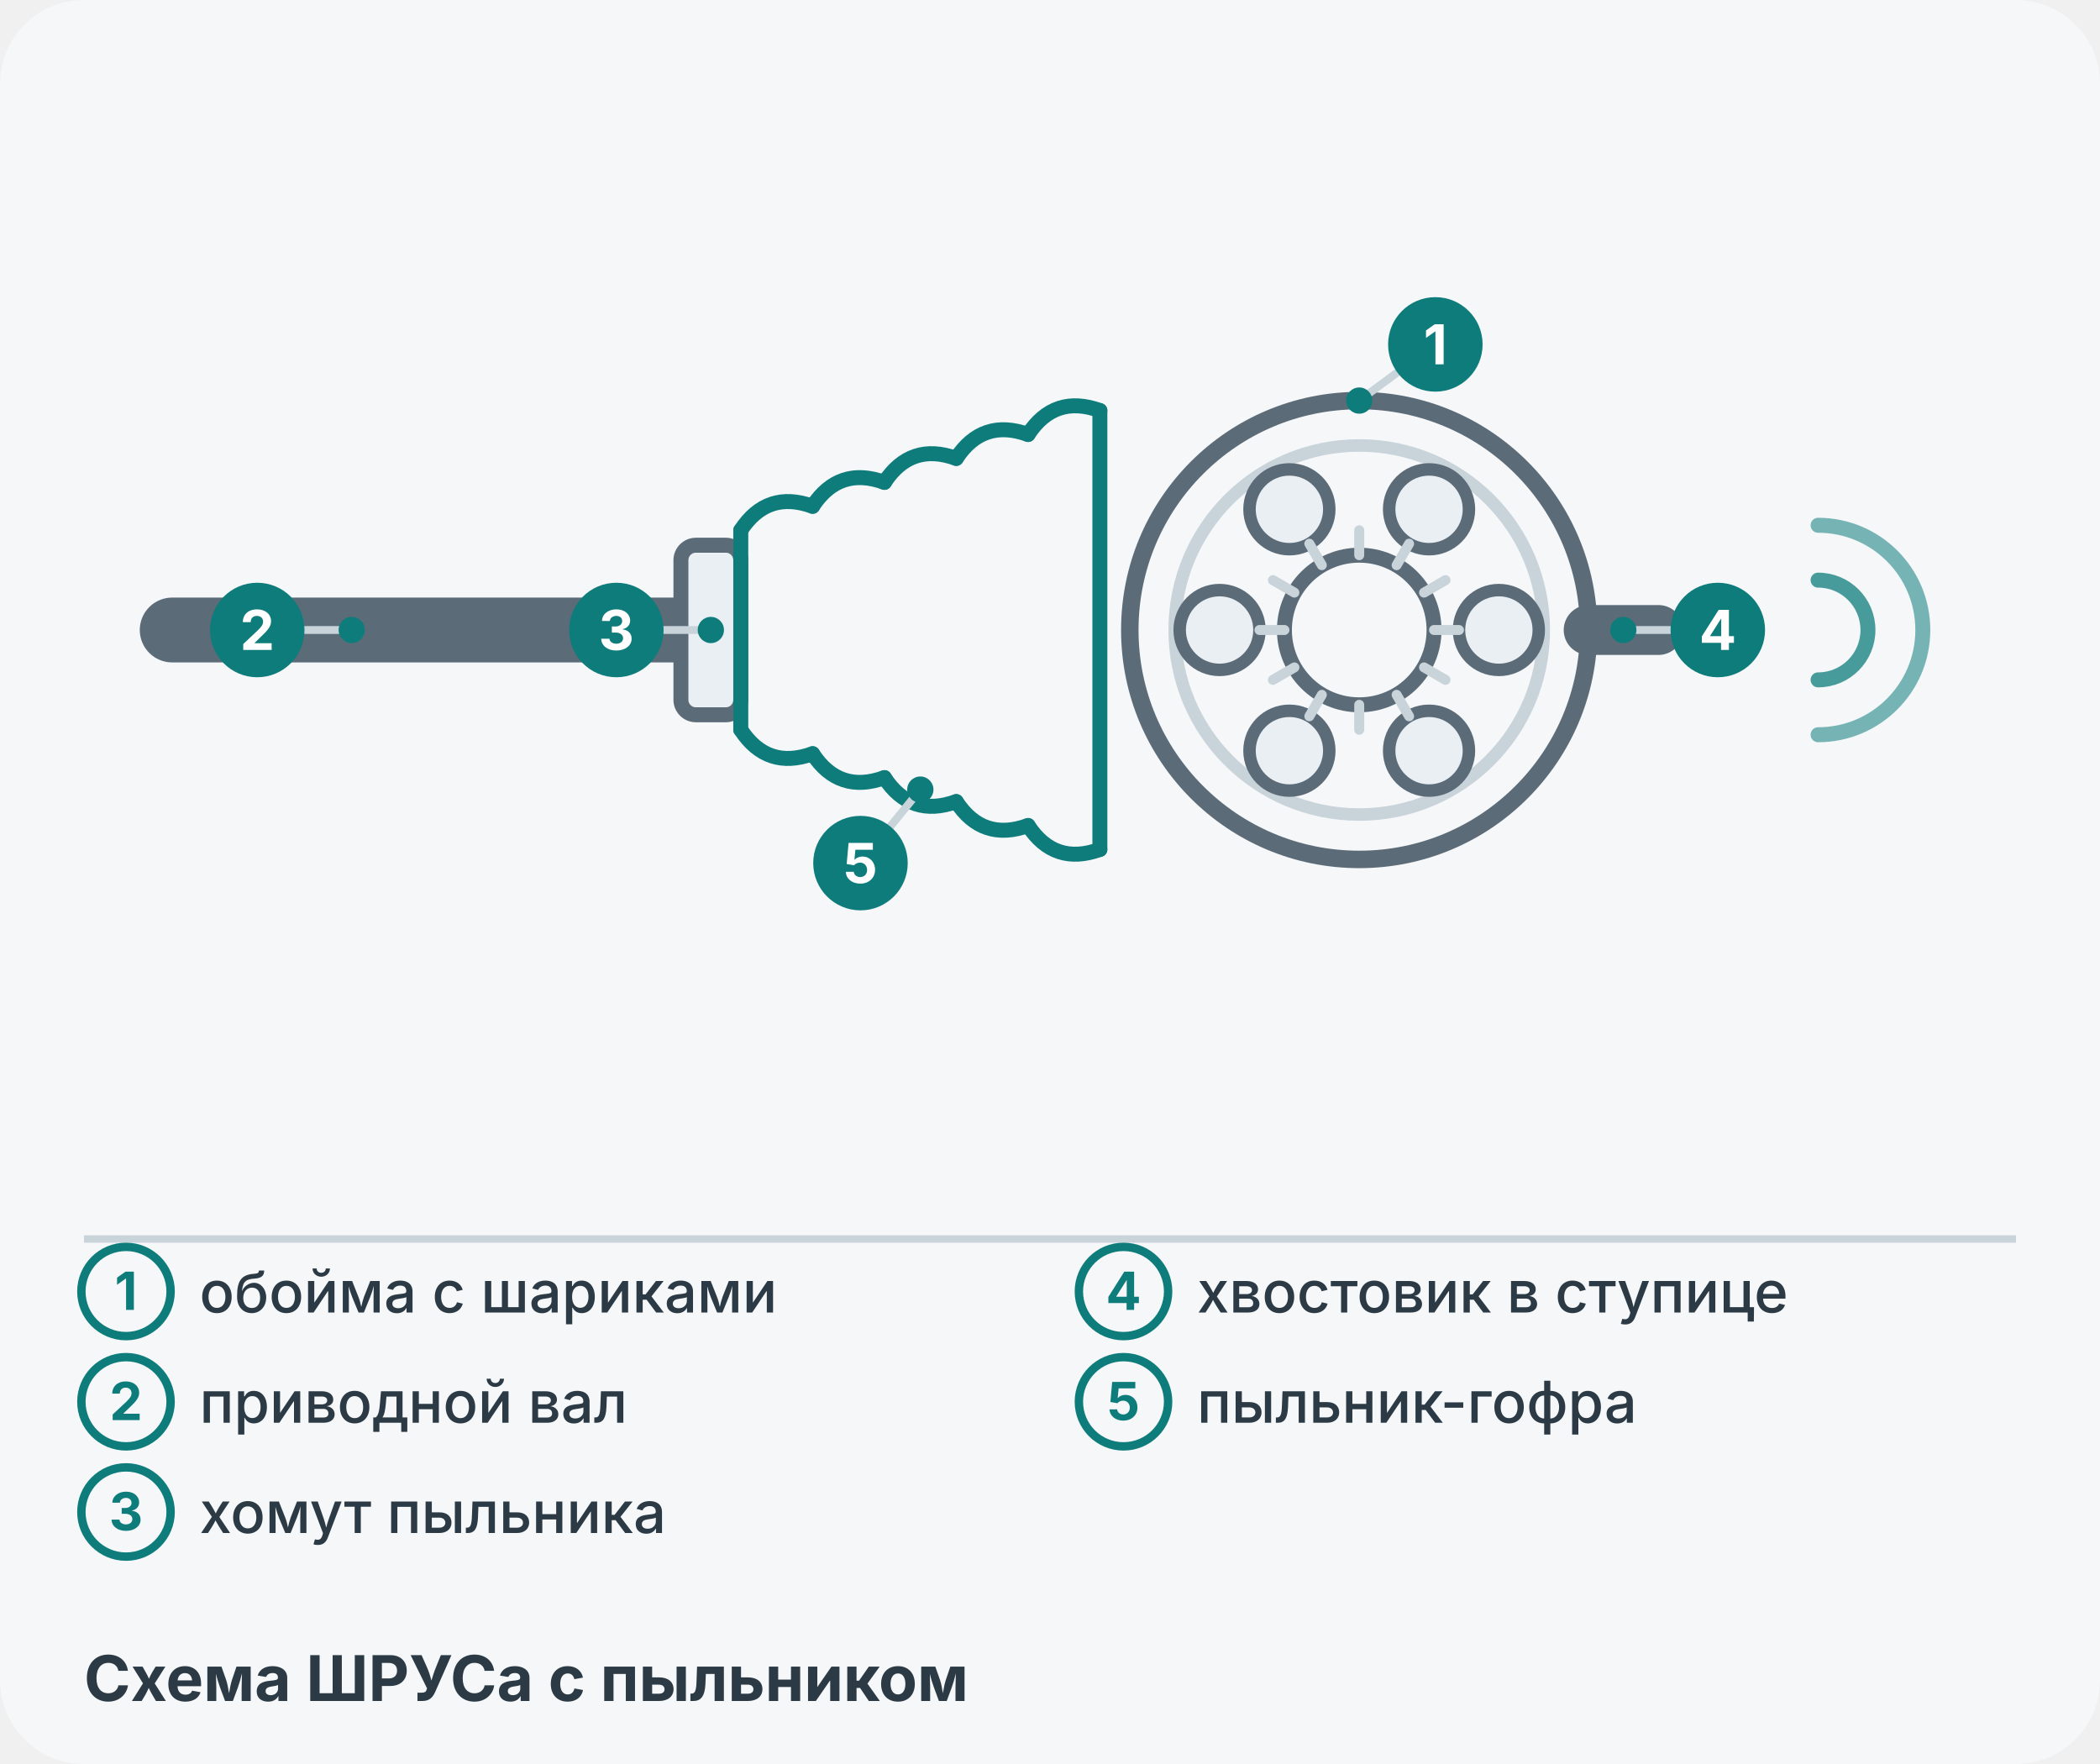
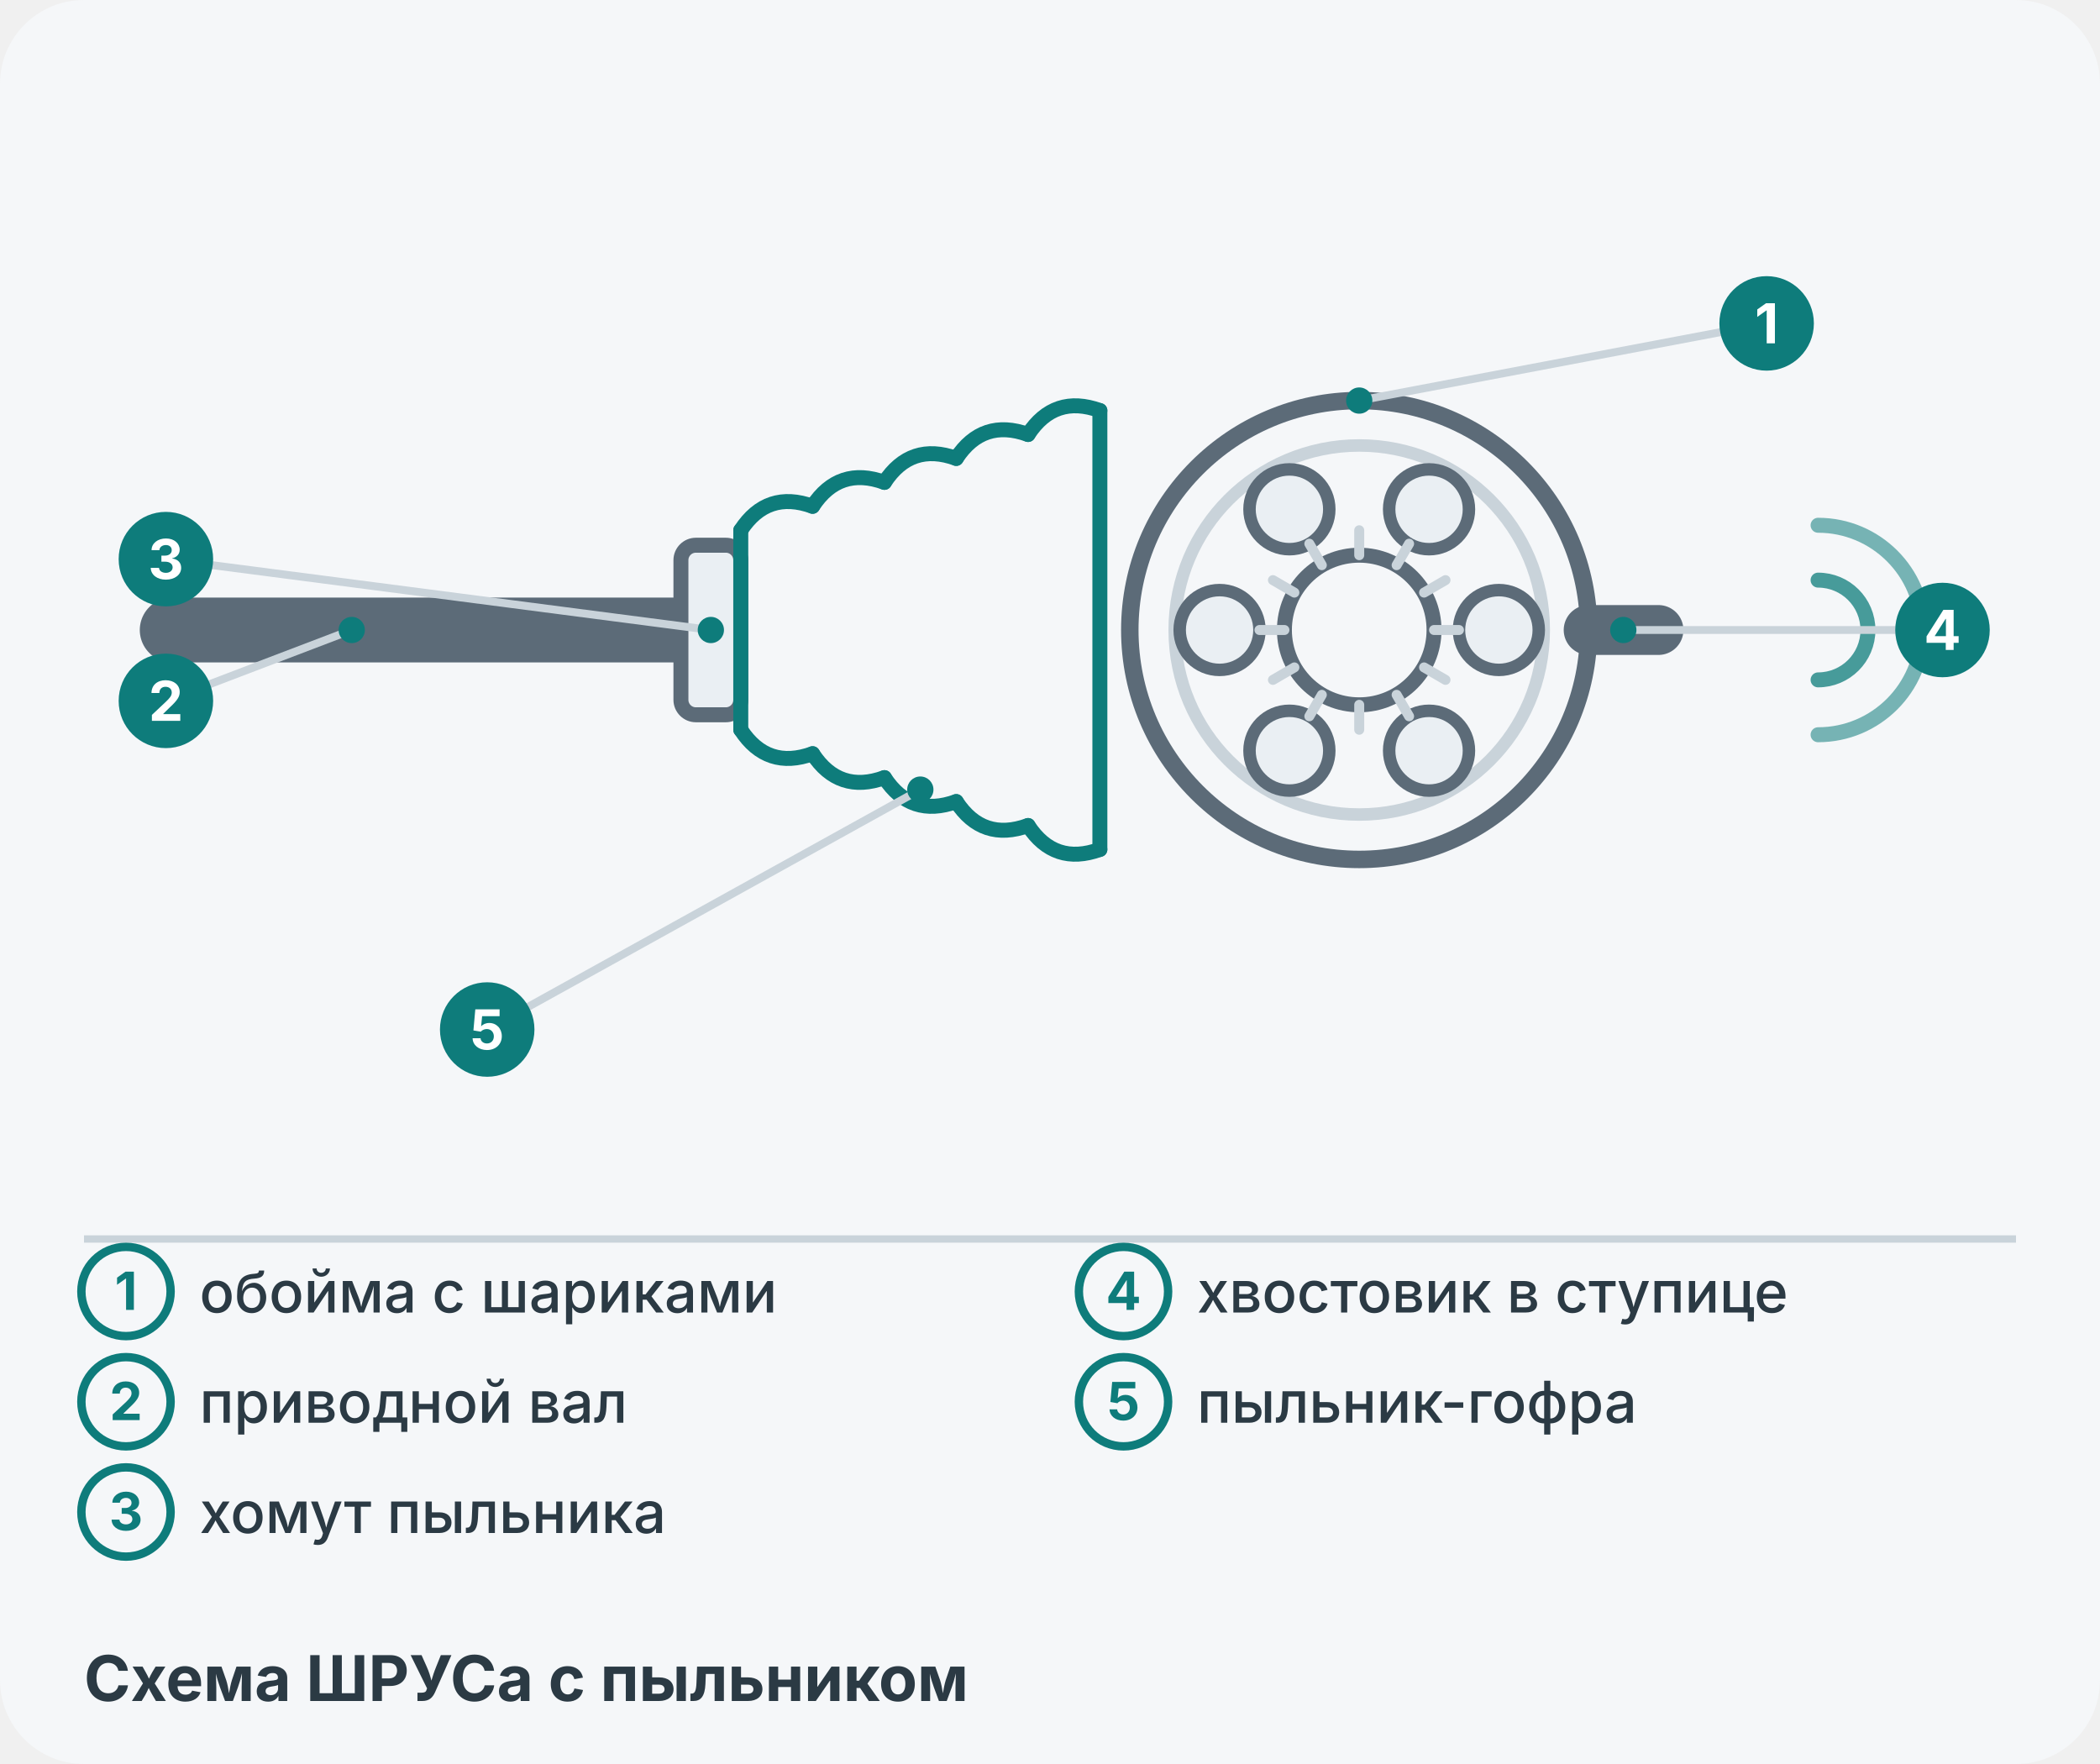
<svg xmlns="http://www.w3.org/2000/svg" viewBox="0 0 400 336" role="img" aria-label="Схема ШРУСа с пыльником">
  <rect width="400" height="336" rx="16" fill="#F5F7F9" />
  <g transform="translate(10,6) scale(0.95)">
    <g fill="none" stroke-linecap="round" stroke-linejoin="round">
      <path d="M 24.0 120.0 L 132.0 120.0" stroke="#5C6B78" stroke-width="13" />
      <rect x="126.0" y="103.0" width="12.0" height="34.0" rx="3" stroke="#5C6B78" stroke-width="3" fill="#EAEFF3" />
      <path d="M 138.0 100.0 Q 143.3 91.9 152.4 95.2" stroke="#0E7C7B" stroke-width="3" fill="none" />
      <path d="M 152.4 95.2 Q 157.7 87.1 166.8 90.4" stroke="#0E7C7B" stroke-width="3" fill="none" />
      <path d="M 166.8 90.4 Q 172.1 82.3 181.2 85.6" stroke="#0E7C7B" stroke-width="3" fill="none" />
      <path d="M 181.2 85.6 Q 186.5 77.5 195.6 80.8" stroke="#0E7C7B" stroke-width="3" fill="none" />
      <path d="M 195.6 80.8 Q 200.9 72.7 210.0 76.0" stroke="#0E7C7B" stroke-width="3" fill="none" />
      <path d="M 138.0 140.0 Q 143.3 148.1 152.4 144.8" stroke="#0E7C7B" stroke-width="3" fill="none" />
      <path d="M 152.4 144.8 Q 157.7 152.9 166.8 149.6" stroke="#0E7C7B" stroke-width="3" fill="none" />
      <path d="M 166.8 149.6 Q 172.1 157.7 181.2 154.4" stroke="#0E7C7B" stroke-width="3" fill="none" />
      <path d="M 181.2 154.4 Q 186.5 162.5 195.6 159.2" stroke="#0E7C7B" stroke-width="3" fill="none" />
      <path d="M 195.6 159.2 Q 200.9 167.3 210.0 164.0" stroke="#0E7C7B" stroke-width="3" fill="none" />
      <path d="M 138.0 100.0 L 138.0 140.0" stroke="#0E7C7B" stroke-width="3" />
      <path d="M 210.0 76.0 L 210.0 164.0" stroke="#0E7C7B" stroke-width="3" />
      <circle cx="262.0" cy="120.0" r="46.0" stroke="#5C6B78" stroke-width="3.5" fill="none" />
      <circle cx="262.0" cy="120.0" r="37.0" stroke="#C9D3DA" stroke-width="2.5" fill="none" />
      <circle cx="290.0" cy="120.0" r="8.0" stroke="#5C6B78" stroke-width="2.5" fill="#EAEFF3" />
      <circle cx="276.0" cy="144.2" r="8.0" stroke="#5C6B78" stroke-width="2.5" fill="#EAEFF3" />
      <circle cx="248.0" cy="144.2" r="8.0" stroke="#5C6B78" stroke-width="2.5" fill="#EAEFF3" />
      <circle cx="234.0" cy="120.0" r="8.0" stroke="#5C6B78" stroke-width="2.5" fill="#EAEFF3" />
      <circle cx="248.0" cy="95.8" r="8.0" stroke="#5C6B78" stroke-width="2.5" fill="#EAEFF3" />
      <circle cx="276.0" cy="95.8" r="8.0" stroke="#5C6B78" stroke-width="2.5" fill="#EAEFF3" />
      <circle cx="262.0" cy="120.0" r="15.0" stroke="#5C6B78" stroke-width="3" fill="none" />
      <path d="M 277.0 120.0 L 282.0 120.0" stroke="#C9D3DA" stroke-width="2" />
      <path d="M 275.0 127.5 L 279.3 130.0" stroke="#C9D3DA" stroke-width="2" />
      <path d="M 269.5 133.0 L 272.0 137.3" stroke="#C9D3DA" stroke-width="2" />
      <path d="M 262.0 135.0 L 262.0 140.0" stroke="#C9D3DA" stroke-width="2" />
      <path d="M 254.5 133.0 L 252.0 137.3" stroke="#C9D3DA" stroke-width="2" />
      <path d="M 249.0 127.5 L 244.7 130.0" stroke="#C9D3DA" stroke-width="2" />
      <path d="M 247.0 120.0 L 242.0 120.0" stroke="#C9D3DA" stroke-width="2" />
      <path d="M 249.0 112.5 L 244.7 110.0" stroke="#C9D3DA" stroke-width="2" />
      <path d="M 254.5 107.0 L 252.0 102.7" stroke="#C9D3DA" stroke-width="2" />
      <path d="M 262.0 105.0 L 262.0 100.0" stroke="#C9D3DA" stroke-width="2" />
      <path d="M 269.5 107.0 L 272.0 102.7" stroke="#C9D3DA" stroke-width="2" />
      <path d="M 275.0 112.5 L 279.3 110.0" stroke="#C9D3DA" stroke-width="2" />
      <path d="M 308.0 120.0 L 322.0 120.0" stroke="#5C6B78" stroke-width="10" />
      <path d="M 354 110 A 10 10 0 0 1 354 130" stroke="#0E7C7B" stroke-width="3" opacity="0.75" />
      <path d="M 354 99 A 21 21 0 0 1 354 141" stroke="#0E7C7B" stroke-width="3" opacity="0.55" />
    </g>
  </g>
  <path d="M 16 236 L 384 236" stroke="#C9D3DA" stroke-width="1.4" fill="none" />
  <g fill="none" stroke-linecap="round" stroke-linejoin="round">
-     <path d="M 258.9 76.3 L 273.4 65.6" stroke="#C9D3DA" stroke-width="1.5" fill="none" />
+     <path d="M 258.9 76.3 L 336.5 61.6" stroke="#C9D3DA" stroke-width="1.5" fill="none" />
    <circle cx="258.9" cy="76.3" r="2.5" fill="#0E7C7B" />
-     <circle cx="273.4" cy="65.6" r="9" fill="#0E7C7B" />
-     <text x="273.4" y="69.4" font-family="Manrope, Inter, system-ui, -apple-system, Segoe UI, sans-serif" font-size="10.5" font-weight="700" fill="#FFFFFF" text-anchor="middle">1</text>
-     <path d="M 67.0 120.0 L 49.0 120.0" stroke="#C9D3DA" stroke-width="1.5" fill="none" />
+     <circle cx="336.5" cy="61.6" r="9" fill="#0E7C7B" />
+     <text x="336.5" y="65.4" font-family="Manrope, Inter, system-ui, -apple-system, Segoe UI, sans-serif" font-size="10.5" font-weight="700" fill="#FFFFFF" text-anchor="middle">1</text>
+     <path d="M 67.0 120.0 L 31.6 133.5" stroke="#C9D3DA" stroke-width="1.5" fill="none" />
    <circle cx="67.0" cy="120.0" r="2.5" fill="#0E7C7B" />
-     <circle cx="49.0" cy="120.0" r="9" fill="#0E7C7B" />
-     <text x="49.0" y="123.8" font-family="Manrope, Inter, system-ui, -apple-system, Segoe UI, sans-serif" font-size="10.5" font-weight="700" fill="#FFFFFF" text-anchor="middle">2</text>
-     <path d="M 135.4 120.0 L 117.4 120.0" stroke="#C9D3DA" stroke-width="1.5" fill="none" />
+     <circle cx="31.6" cy="133.5" r="9" fill="#0E7C7B" />
+     <text x="31.6" y="137.3" font-family="Manrope, Inter, system-ui, -apple-system, Segoe UI, sans-serif" font-size="10.5" font-weight="700" fill="#FFFFFF" text-anchor="middle">2</text>
+     <path d="M 135.4 120.0 L 31.6 106.5" stroke="#C9D3DA" stroke-width="1.5" fill="none" />
    <circle cx="135.4" cy="120.0" r="2.5" fill="#0E7C7B" />
-     <circle cx="117.4" cy="120.0" r="9" fill="#0E7C7B" />
-     <text x="117.4" y="123.8" font-family="Manrope, Inter, system-ui, -apple-system, Segoe UI, sans-serif" font-size="10.5" font-weight="700" fill="#FFFFFF" text-anchor="middle">3</text>
-     <path d="M 309.2 120.0 L 327.2 120.0" stroke="#C9D3DA" stroke-width="1.5" fill="none" />
+     <circle cx="31.6" cy="106.5" r="9" fill="#0E7C7B" />
+     <text x="31.6" y="110.3" font-family="Manrope, Inter, system-ui, -apple-system, Segoe UI, sans-serif" font-size="10.5" font-weight="700" fill="#FFFFFF" text-anchor="middle">3</text>
+     <path d="M 309.2 120.0 L 370.0 120.0" stroke="#C9D3DA" stroke-width="1.5" fill="none" />
    <circle cx="309.2" cy="120.0" r="2.5" fill="#0E7C7B" />
-     <circle cx="327.2" cy="120.0" r="9" fill="#0E7C7B" />
-     <text x="327.2" y="123.8" font-family="Manrope, Inter, system-ui, -apple-system, Segoe UI, sans-serif" font-size="10.5" font-weight="700" fill="#FFFFFF" text-anchor="middle">4</text>
-     <path d="M 175.3 150.4 L 163.9 164.4" stroke="#C9D3DA" stroke-width="1.5" fill="none" />
+     <circle cx="370.0" cy="120.0" r="9" fill="#0E7C7B" />
+     <text x="370.0" y="123.8" font-family="Manrope, Inter, system-ui, -apple-system, Segoe UI, sans-serif" font-size="10.5" font-weight="700" fill="#FFFFFF" text-anchor="middle">4</text>
+     <path d="M 175.3 150.4 L 92.8 196.1" stroke="#C9D3DA" stroke-width="1.5" fill="none" />
    <circle cx="175.3" cy="150.4" r="2.5" fill="#0E7C7B" />
-     <circle cx="163.9" cy="164.4" r="9" fill="#0E7C7B" />
-     <text x="163.9" y="168.2" font-family="Manrope, Inter, system-ui, -apple-system, Segoe UI, sans-serif" font-size="10.5" font-weight="700" fill="#FFFFFF" text-anchor="middle">5</text>
+     <circle cx="92.8" cy="196.1" r="9" fill="#0E7C7B" />
+     <text x="92.8" y="199.9" font-family="Manrope, Inter, system-ui, -apple-system, Segoe UI, sans-serif" font-size="10.5" font-weight="700" fill="#FFFFFF" text-anchor="middle">5</text>
    <circle cx="24.0" cy="246.0" r="8.5" fill="#F5F7F9" stroke="#0E7C7B" stroke-width="1.6" />
    <text x="24.0" y="249.5" font-family="Manrope, Inter, system-ui, -apple-system, Segoe UI, sans-serif" font-size="10" font-weight="700" fill="#0E7C7B" text-anchor="middle">1</text>
    <text x="38.0" y="250.0" font-family="Manrope, Inter, system-ui, -apple-system, Segoe UI, sans-serif" font-size="11" font-weight="500" fill="#2B3A44" text-anchor="start">обойма с шариками</text>
    <circle cx="24.0" cy="267.0" r="8.5" fill="#F5F7F9" stroke="#0E7C7B" stroke-width="1.6" />
    <text x="24.0" y="270.5" font-family="Manrope, Inter, system-ui, -apple-system, Segoe UI, sans-serif" font-size="10" font-weight="700" fill="#0E7C7B" text-anchor="middle">2</text>
    <text x="38.0" y="271.0" font-family="Manrope, Inter, system-ui, -apple-system, Segoe UI, sans-serif" font-size="11" font-weight="500" fill="#2B3A44" text-anchor="start">приводной вал</text>
    <circle cx="24.0" cy="288.0" r="8.5" fill="#F5F7F9" stroke="#0E7C7B" stroke-width="1.6" />
    <text x="24.0" y="291.5" font-family="Manrope, Inter, system-ui, -apple-system, Segoe UI, sans-serif" font-size="10" font-weight="700" fill="#0E7C7B" text-anchor="middle">3</text>
    <text x="38.0" y="292.0" font-family="Manrope, Inter, system-ui, -apple-system, Segoe UI, sans-serif" font-size="11" font-weight="500" fill="#2B3A44" text-anchor="start">хомут пыльника</text>
    <circle cx="214.0" cy="246.0" r="8.5" fill="#F5F7F9" stroke="#0E7C7B" stroke-width="1.6" />
    <text x="214.0" y="249.5" font-family="Manrope, Inter, system-ui, -apple-system, Segoe UI, sans-serif" font-size="10" font-weight="700" fill="#0E7C7B" text-anchor="middle">4</text>
    <text x="228.0" y="250.0" font-family="Manrope, Inter, system-ui, -apple-system, Segoe UI, sans-serif" font-size="11" font-weight="500" fill="#2B3A44" text-anchor="start">хвостовик в ступице</text>
    <circle cx="214.0" cy="267.0" r="8.5" fill="#F5F7F9" stroke="#0E7C7B" stroke-width="1.6" />
    <text x="214.0" y="270.5" font-family="Manrope, Inter, system-ui, -apple-system, Segoe UI, sans-serif" font-size="10" font-weight="700" fill="#0E7C7B" text-anchor="middle">5</text>
    <text x="228.0" y="271.0" font-family="Manrope, Inter, system-ui, -apple-system, Segoe UI, sans-serif" font-size="11" font-weight="500" fill="#2B3A44" text-anchor="start">пыльник-гофра</text>
  </g>
  <text x="16.0" y="324.0" font-family="Manrope, Inter, system-ui, -apple-system, Segoe UI, sans-serif" font-size="12" font-weight="700" fill="#2B3A44" text-anchor="start">Схема ШРУСа с пыльником</text>
</svg>
